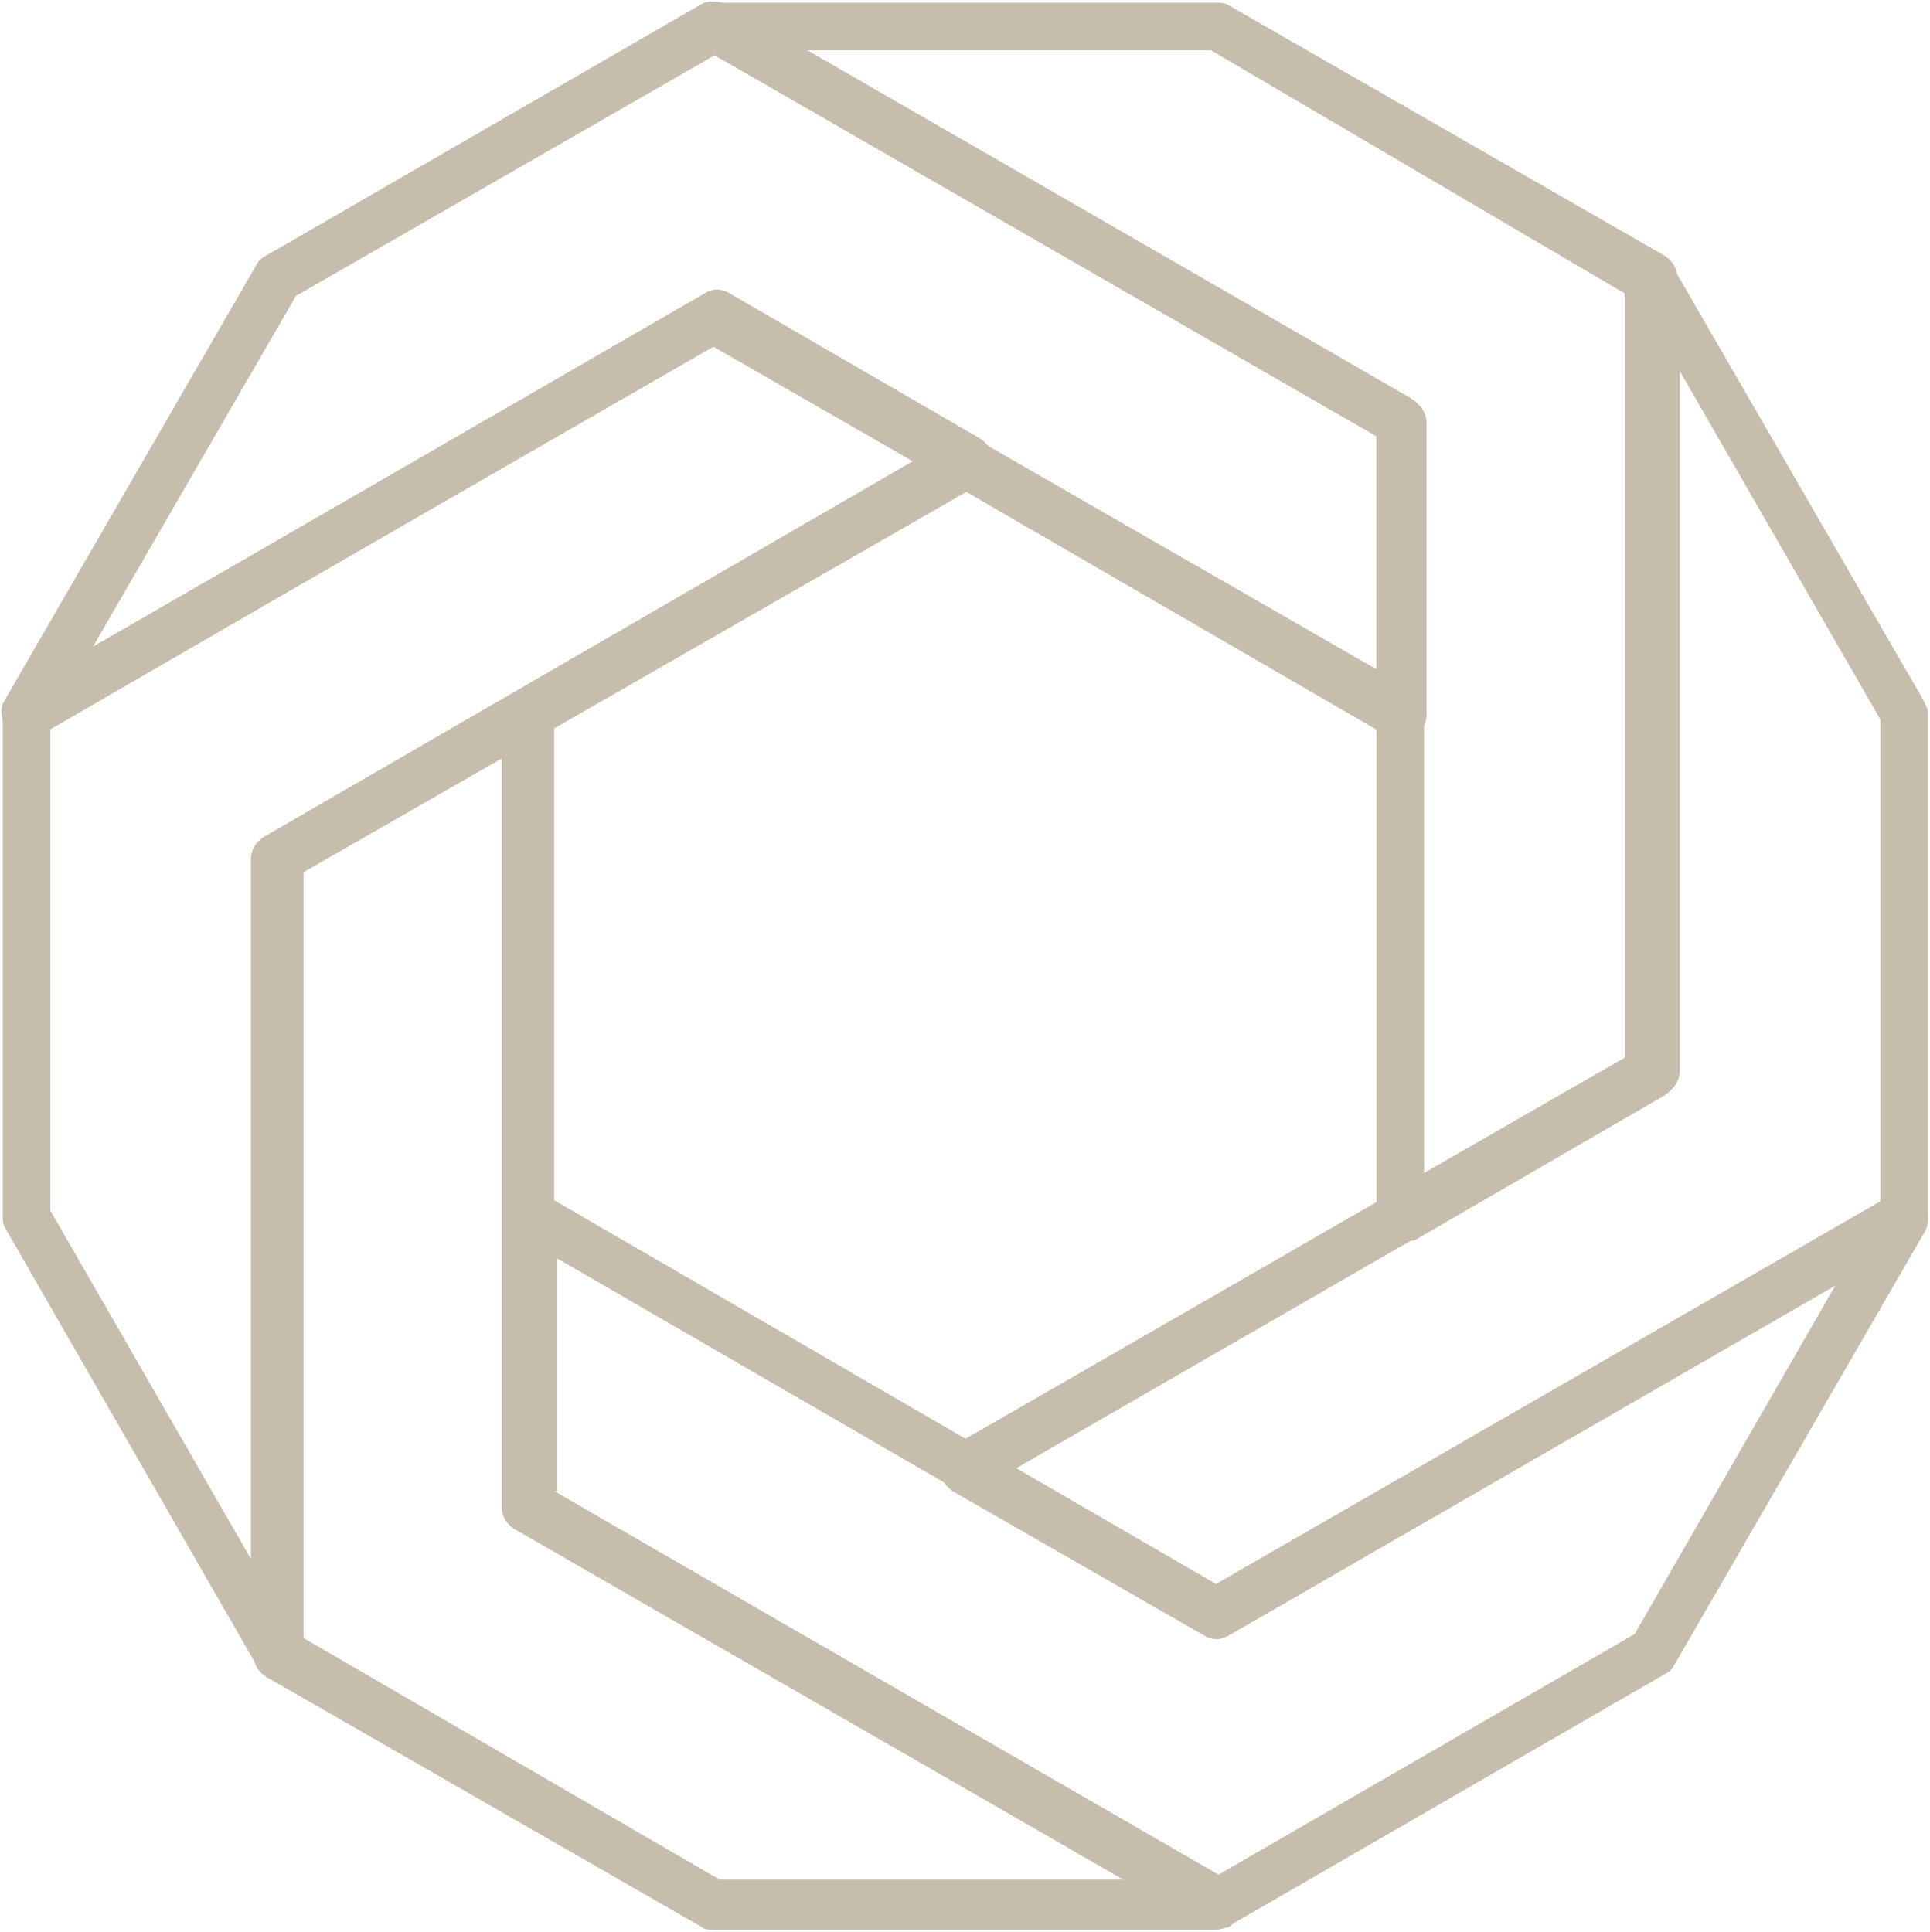
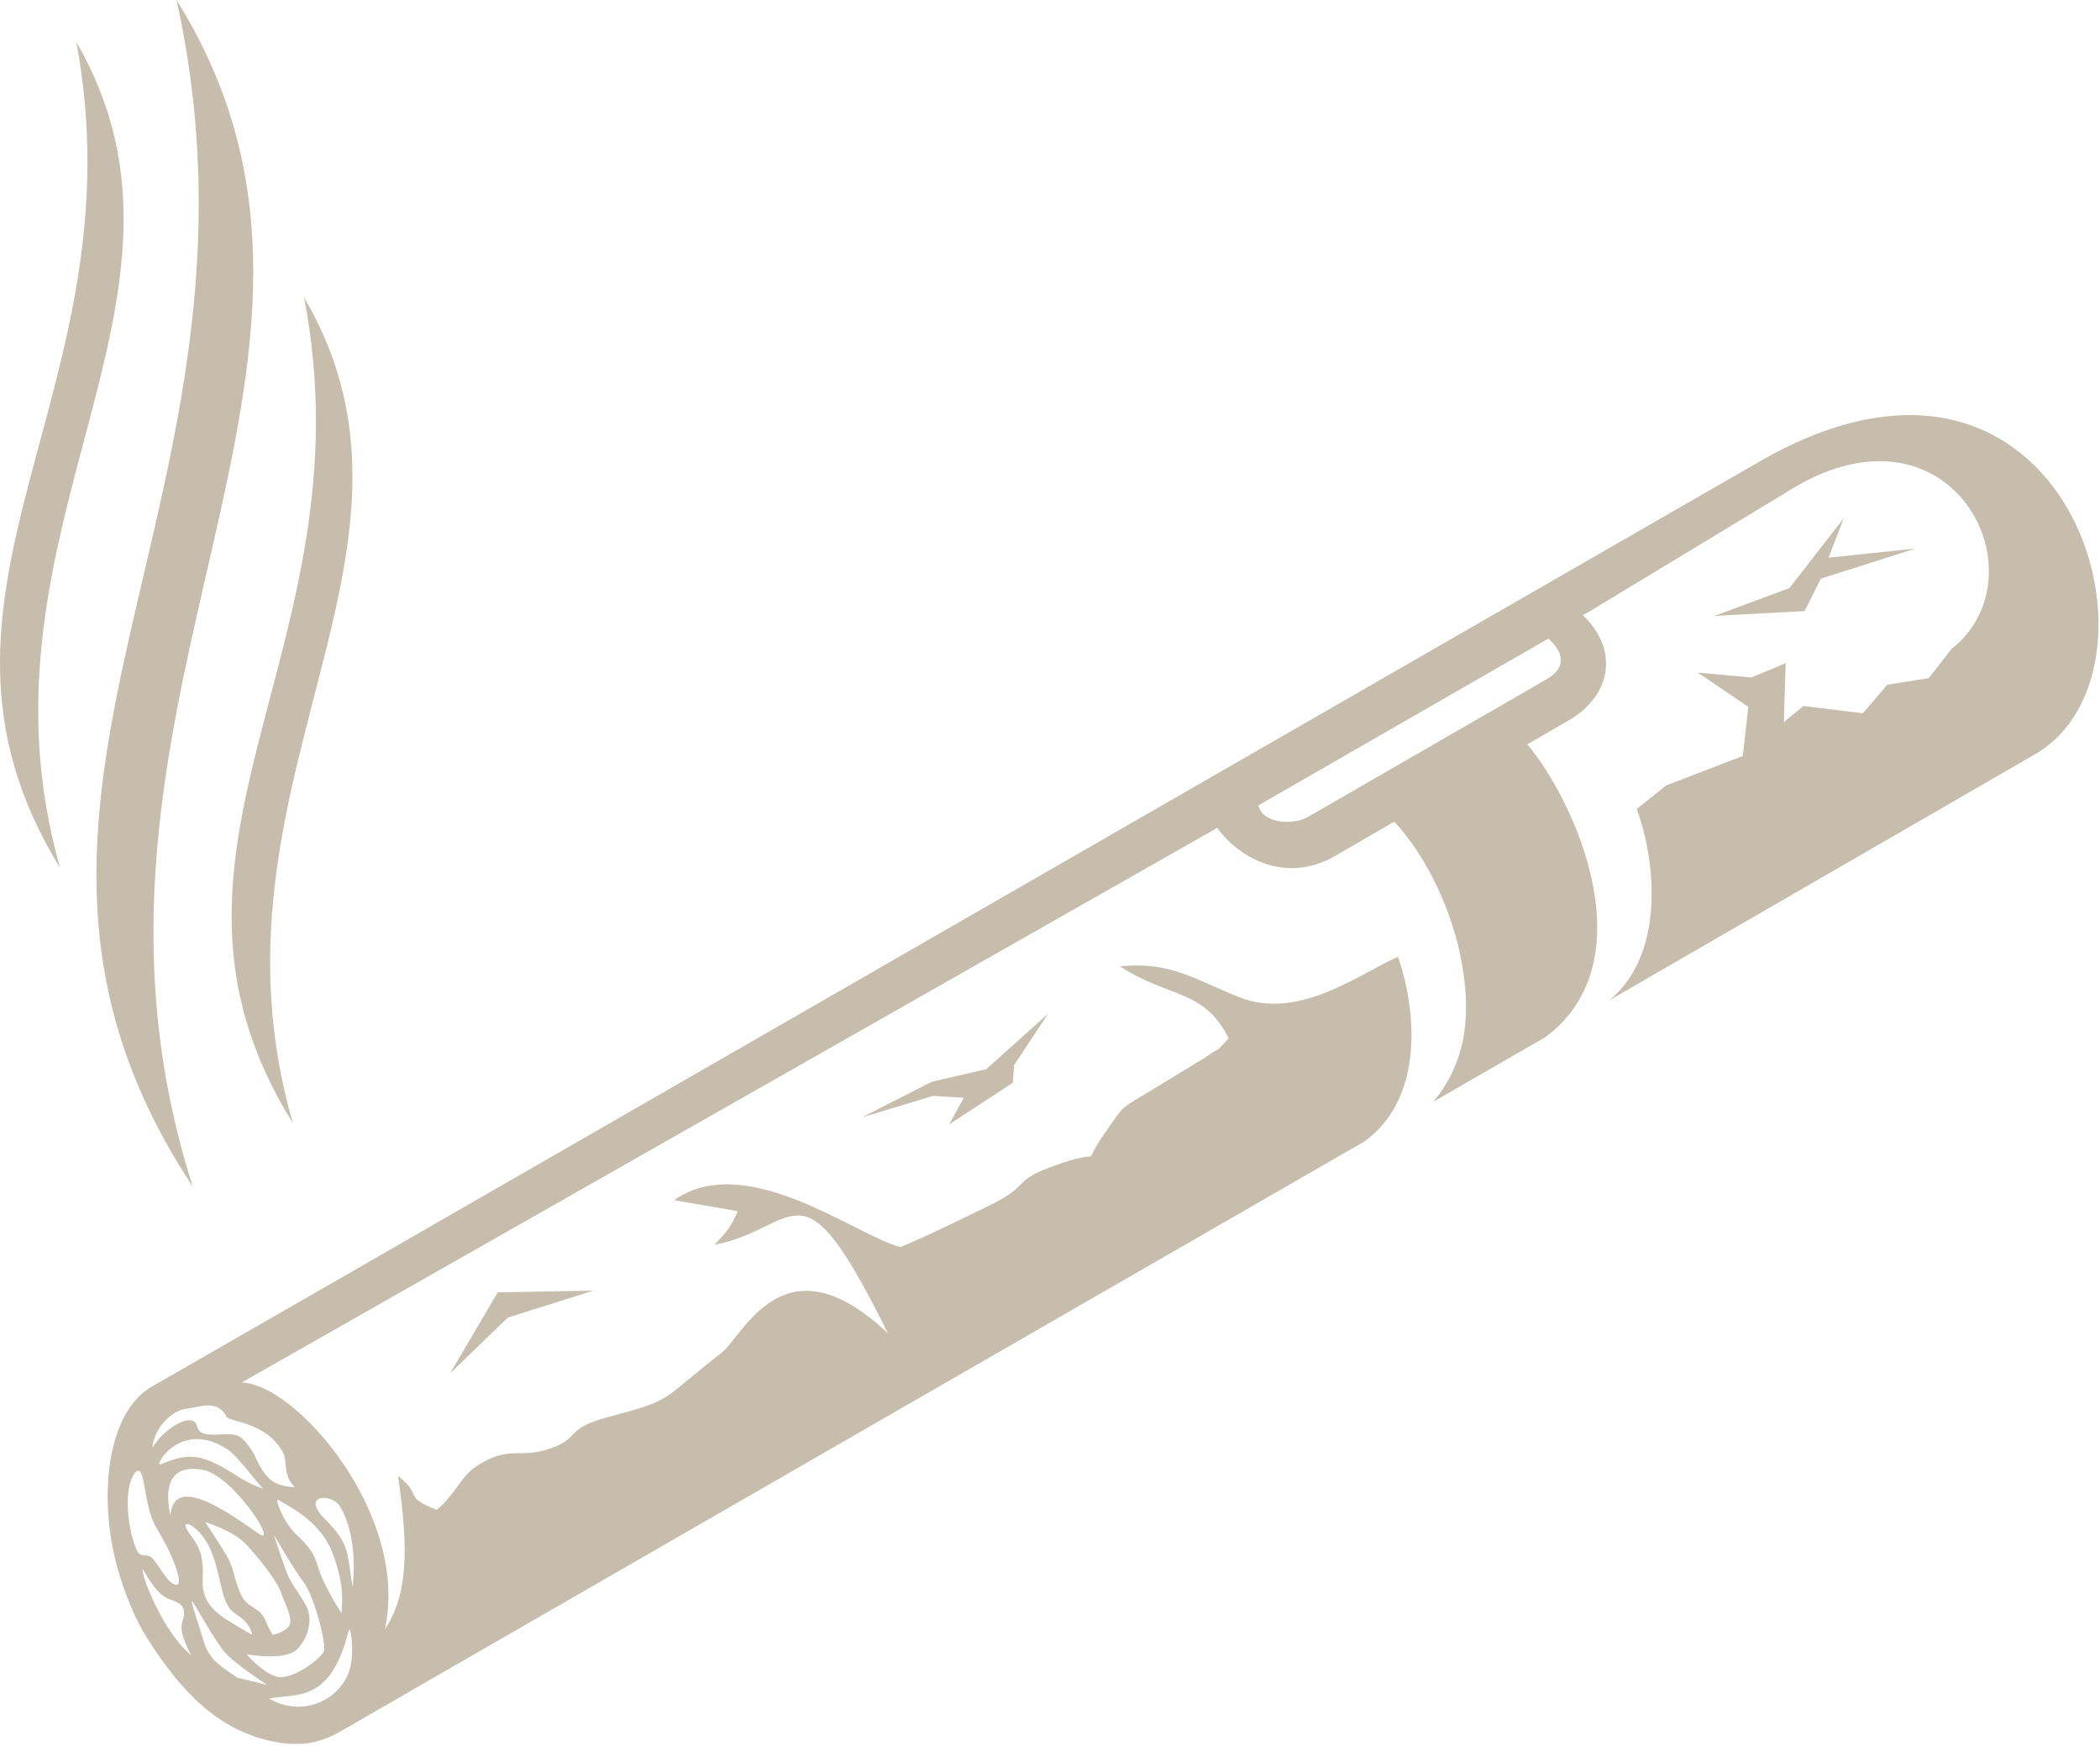
- <svg xmlns="http://www.w3.org/2000/svg" width="652" height="653" viewBox="0 0 652 653" fill="none">
-   <path d="M410.935 652.244H409.24C405.852 652.244 403.31 650.55 401.616 648.009C399.922 645.468 399.922 642.08 401.616 639.539L402.463 638.692C403.31 636.998 405.852 635.304 407.546 634.457C410.087 633.61 411.782 634.457 414.323 635.304L415.17 636.151C417.712 637.845 419.406 640.386 419.406 643.774C419.406 647.162 417.712 649.703 415.17 651.397C414.323 651.397 412.629 652.244 410.935 652.244Z" fill="#C6BDAC" />
-   <path d="M473.624 419.321C471.93 419.321 471.083 419.321 469.389 418.474C466.847 416.78 465.153 414.239 465.153 410.851V147.434L237.269 16.149C233.88 14.455 232.186 10.22 233.033 6.832C233.88 3.444 237.269 0.903 241.504 0.903H410.935C412.629 0.903 413.476 0.903 415.171 1.75L562.575 86.45C565.117 88.144 566.811 90.685 566.811 94.073V362.572C566.811 365.96 565.117 368.501 562.575 370.195L477.86 419.321C476.166 419.321 475.319 419.321 473.624 419.321ZM272.849 16.996L477.013 134.729C479.554 136.423 481.249 138.964 481.249 142.352V396.452L549.021 357.49V99.155L409.241 16.996H272.849Z" fill="#C6BDAC" />
-   <path d="M411.782 651.4C410.088 651.4 409.241 651.4 407.547 650.553L174.58 515.88C172.038 514.186 170.344 511.645 170.344 508.257V410.852C170.344 407.464 172.038 404.923 174.58 403.229C177.121 401.535 180.51 401.535 183.051 403.229L410.935 535.36L638.82 404.076C642.208 402.382 646.444 402.382 648.985 405.77C651.527 409.158 652.374 412.546 650.68 415.934L565.964 562.465C565.117 564.159 564.27 565.006 562.576 565.853L416.018 650.553C414.324 651.4 412.63 651.4 411.782 651.4ZM187.287 504.022L411.782 633.613L552.41 552.3L620.182 434.568L416.018 552.3C413.477 553.994 410.088 553.994 407.547 552.3L188.134 425.251V504.022H187.287Z" fill="#C6BDAC" />
-   <path d="M411.782 553.995C410.087 553.995 409.24 553.995 407.546 553.148L321.983 504.022C319.442 502.328 317.748 499.787 317.748 496.399C317.748 493.011 319.442 490.47 321.983 488.776L549.868 357.491V94.073C549.868 89.838 552.409 87.297 555.798 85.603C559.186 84.757 563.422 86.451 565.116 89.838L649.832 236.37C650.679 238.064 651.526 239.758 651.526 240.605V410.852C651.526 412.546 651.526 413.393 650.679 415.087C649.832 416.781 648.985 417.628 647.29 418.475L416.017 552.301C414.323 553.148 412.629 553.995 411.782 553.995ZM343.162 496.399L411.782 536.208L635.43 407.464V243.146L567.658 125.413V361.726C567.658 365.114 565.963 367.655 563.422 369.349L343.162 496.399Z" fill="#C6BDAC" />
-   <path d="M9.382 249.919C6.84 249.919 3.452 248.225 1.758 245.684V244.837C0.063 242.296 0.063 238.908 1.758 236.367L86.473 89.836C87.32 88.142 88.167 87.295 89.862 86.448L236.419 1.748C238.961 0.054 243.196 0.054 245.738 1.748L477.858 135.574C480.399 137.268 482.094 139.809 482.094 143.197V241.449C482.094 244.837 480.399 247.378 477.858 249.072C475.316 250.766 471.928 250.766 469.386 249.072L241.502 116.94L13.618 248.225C11.923 249.072 11.076 249.919 9.382 249.919ZM241.502 99.153C243.196 99.153 244.043 99.153 245.738 99.999L465.15 226.203V147.432L241.502 18.688L100.027 99.999L31.408 218.58L237.266 99.999C238.96 99.153 239.808 99.153 241.502 99.153Z" fill="#C6BDAC" />
-   <path d="M94.1 566.697C90.711 566.697 88.17 565.003 86.476 562.462L1.76 415.084C0.913 413.39 0.913 412.543 0.913 410.849V241.449C0.913 238.061 2.607 235.52 5.149 233.826L238.116 99.153C240.657 97.459 244.046 97.459 246.588 99.153L331.303 148.279C333.844 149.973 335.539 152.514 335.539 155.902C335.539 159.29 333.844 161.831 331.303 163.525L102.571 294.81V558.227C102.571 562.462 100.03 565.003 96.641 566.697C95.794 566.697 94.947 566.697 94.1 566.697ZM17.009 409.155L84.781 526.888V290.575C84.781 287.187 86.476 284.646 89.017 282.952L308.43 155.902L240.658 116.94L17.009 246.531V409.155Z" fill="#C6BDAC" />
-   <path d="M410.088 652.247H241.505C239.81 652.247 238.116 652.247 237.269 651.4L89.864 566.7C87.323 565.006 85.628 562.465 85.628 559.077V290.578C85.628 287.19 87.323 284.649 89.864 282.955L174.58 233.829C177.121 232.135 180.51 232.135 183.051 233.829C185.593 235.523 187.287 238.064 187.287 241.452V504.022L414.324 635.307C418.56 637.848 419.407 642.93 417.712 647.165L416.865 648.012C416.018 650.553 412.63 652.247 410.088 652.247ZM243.199 635.307H379.591L173.732 516.727C171.191 515.033 169.497 512.492 169.497 509.104V255.851L101.724 294.813V553.148L243.199 635.307Z" fill="#C6BDAC" />
+ <svg xmlns="http://www.w3.org/2000/svg" width="598" height="497" viewBox="0 0 598 497" fill="none">
+   <path fill-rule="evenodd" clip-rule="evenodd" d="M450.737 175.125C461.27 185.206 458.648 198.151 446.77 205.042L434.938 211.909C448.522 228.102 469.17 273.586 440.077 295.255L408.177 313.641C418.095 301.693 418.71 287.97 416.285 274.235C413.71 259.654 406.367 243.89 397.018 233.914L380.348 243.588C365.384 252.277 351.952 243.263 346.639 235.677L68.796 393.588C84.293 393.82 116.843 431.45 109.581 463.895C116.193 453.803 116.367 441.101 113.363 420.21C120.578 425.743 114.465 425.998 124.406 429.838C130.6 424.386 130.844 420.442 136.203 417.066C145.263 411.359 148.023 415.431 156.863 412.322C165.539 409.271 160.377 406.835 173.207 403.413C192.417 398.297 187.73 398.854 205.339 385.236C211.8 380.236 223.226 351.596 252.853 379.575C227.565 328.616 228.075 349.531 203.425 354.391C206.917 350.598 207.705 350.099 210.107 344.798L191.964 341.678C212.438 327.166 244.118 351.99 256.402 355.018C263.803 352.013 274.324 346.759 281.679 343.209C293.476 337.513 288.186 336.353 299.113 332.27C317.337 325.461 305.957 334.474 315.609 321.123C320.063 314.963 318.659 315.926 325.863 311.587L343.344 300.973C347.857 297.586 345.351 300.625 349.864 295.591C342.776 281.474 333.357 284.374 318.926 275.117C333.206 273.597 340.282 278.864 352.822 283.863C369.804 290.638 386.926 277.321 398.085 272.379C403.954 289.385 404.778 313.293 388.526 324.962L96.914 492.919C91.566 496.004 85.882 497.419 77.971 495.819C62.3 492.64 51.929 482.073 41.988 466.517C38.311 460.752 35.272 452.922 33.45 446.368C27.824 426.068 30.515 402.044 43.229 394.748L96.311 364.251L501.151 131.335C589.079 80.748 621.037 190.611 579.625 214.658L458.173 284.826C474.424 271.741 471.42 244.609 466.072 230.318L474.506 223.59L496.29 215.215L497.845 201.202L483.449 191.481L498.784 192.862L508.494 188.79L507.972 205.575L513.54 200.982L530.476 203.058L537.424 194.938L549.221 193.059L555.729 184.753C582.71 163.363 555.207 110.165 508.389 140.337L452.036 174.429C451.688 174.58 451.34 174.777 451.004 174.998L450.76 175.148L450.737 175.125ZM21.746 11.96C40.318 111.708 -31.266 168.455 17.083 247.022C-10.27 150.51 64.318 85.55 21.746 11.96ZM86.59 84.68C105.788 184.312 34.564 241.512 83.412 319.765C55.456 223.428 129.637 158.004 86.59 84.68ZM50.27 0C81.753 142.355 -18.32 227.314 54.899 337.815C10.97 200.529 114.963 103.634 50.27 0ZM525.024 147.529L520.685 158.769L545.405 156.171L518.516 164.732L513.876 173.965L488.205 175.346L509.549 167.423L525.024 147.529ZM245.452 318.095L265.299 307.98L280.855 304.384L298.452 288.596L288.778 303.224L288.418 308.247L270.299 320.09L274.452 312.515L265.671 311.982L245.475 318.095H245.452ZM128.199 390.931L141.725 367.917L168.961 367.418L144.601 375.097L128.211 390.931H128.199ZM67.624 477.618C62.543 474.231 59.527 472.352 58.019 467.259C56.511 462.179 53.878 454.836 54.818 455.961C55.757 457.086 61.406 467.631 64.422 470.832C67.438 474.034 76.092 479.683 76.092 479.683L67.624 477.607V477.618ZM48.507 450.323C47.127 449.256 44.667 444.871 43.345 443.549C41.883 442.111 40.097 443.677 38.96 441.322C36.571 436.357 34.831 424.015 38.438 419.247C41.559 415.837 40.608 428.527 44.551 434.965C50.154 444.129 53.507 454.186 48.507 450.323ZM76.614 483.546C87.019 489.566 98.341 483.012 99.953 473.709C100.753 469.104 99.814 462.086 99.246 464.348C94.13 484.799 84.629 482.073 76.602 483.546H76.614ZM97.273 459.255C97.273 456.239 98.399 452.017 94.733 442.215C91.067 432.425 80.894 428.191 79.386 427.065C77.878 425.94 80.616 433.179 84.189 436.67C87.761 440.15 89.235 441.484 90.743 446.565C92.251 451.646 97.273 459.267 97.273 459.267V459.255ZM74.874 423.771C72.705 421.509 67.531 414.456 64.991 412.763C51.755 403.935 44.203 416.904 45.503 416.904C46.257 416.904 51.616 413.702 56.987 415.025C62.358 416.347 67.241 420.198 70.072 421.706C72.89 423.214 74.874 423.783 74.874 423.783V423.771ZM71.8 465.427C63.332 460.346 57.254 458.037 57.729 449.233C58.205 440.429 55.05 438.689 53.159 435.301C51.279 431.914 57.625 434.547 60.548 442.644C63.471 450.741 62.903 456.901 67.276 459.592C71.649 462.271 71.788 465.427 71.788 465.427H71.8ZM70.222 470.925C70.222 470.925 81.66 473.141 85.001 469.139C88.341 465.137 88.666 460.763 87.541 457.933C86.416 455.114 83.029 451.251 81.799 448.05C80.57 444.848 77.936 436.844 77.936 436.844C77.936 436.844 83.585 446.635 86.497 450.497C89.42 454.36 93.179 468.199 92.146 470.264C91.114 472.34 83.11 478.453 78.876 477.328C74.642 476.203 70.211 470.925 70.211 470.925H70.222ZM48.53 431.392C46.454 422.054 49.273 416.857 57.752 418.447C66.591 420.105 79.874 441.009 73.47 436.473C62.485 428.689 49.516 420.349 48.53 431.392ZM77.669 465.415C75.222 461.645 75.883 460.149 73.053 458.258C70.234 456.379 69.19 455.903 67.786 451.947C66.371 447.992 66.371 446.02 64.677 443.097C62.984 440.173 58.46 433.306 58.46 433.306C58.46 433.306 66.278 435.754 69.758 439.327C73.238 442.899 78.888 450.057 80.013 453.351C81.138 456.645 83.783 461.169 82.182 463.049C80.581 464.928 77.669 465.403 77.669 465.403V465.415ZM54.446 471.192C47.452 465.693 40.886 450.729 40.608 447.052C40.468 445.266 43.484 453.734 48.426 455.335C53.367 456.935 52.695 459.035 51.825 462.097C50.955 465.16 54.446 471.192 54.446 471.192ZM100.429 451.971C98.747 441.635 99.605 439.524 92.517 432.436C85.499 425.418 94.513 424.861 96.937 429.049C100.997 436.055 101.101 445.591 100.417 451.971H100.429ZM43.392 412.241C43.554 407.751 48.008 401.476 53.472 400.977C56.546 400.699 61.963 398.205 64.504 403.297C65.316 404.921 75.674 404.643 80.535 413.401C81.973 415.987 80.511 420.233 83.945 423.33C83.945 423.33 80.222 423.435 77.623 421.671C74.909 419.827 73.32 416.08 72.542 414.398C71.73 412.647 69.596 409.851 68.401 409.074C65.072 406.939 57.196 410.443 56.151 406.116C55.015 401.406 46.338 406.893 43.368 412.241H43.392ZM358.401 229.239L440.958 181.784L440.993 181.818C445.796 186.389 445.772 190.286 440.135 193.534L372.275 232.673C368.354 234.842 359.608 234.61 358.366 229.32L358.401 229.251V229.239Z" fill="#C6BDAC" />
</svg>
